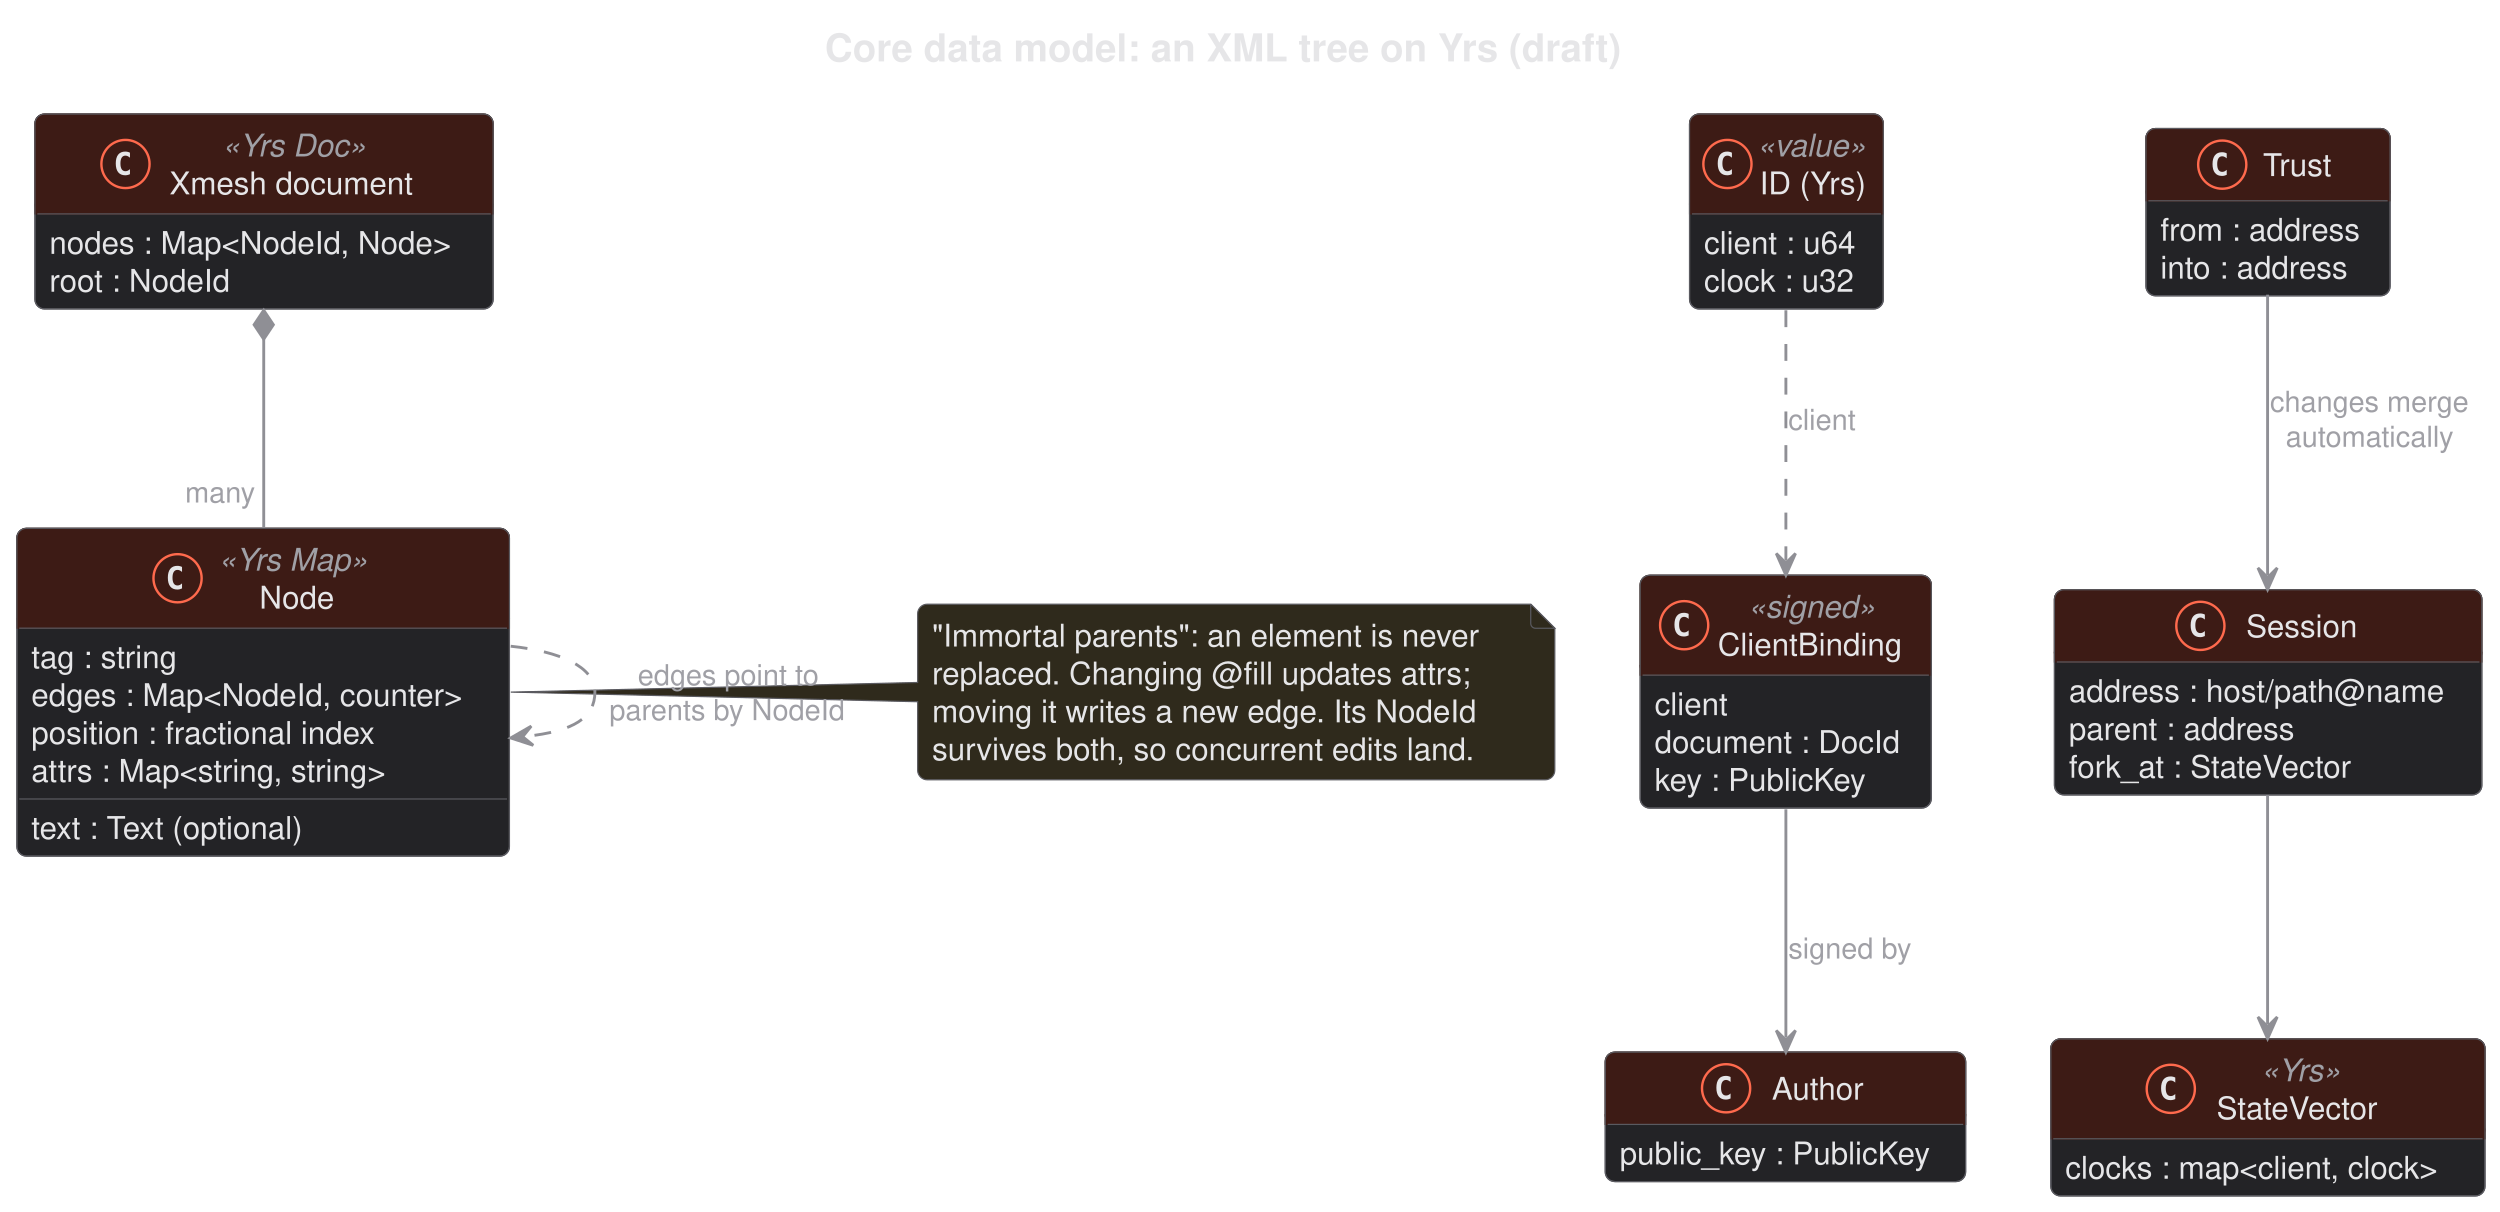
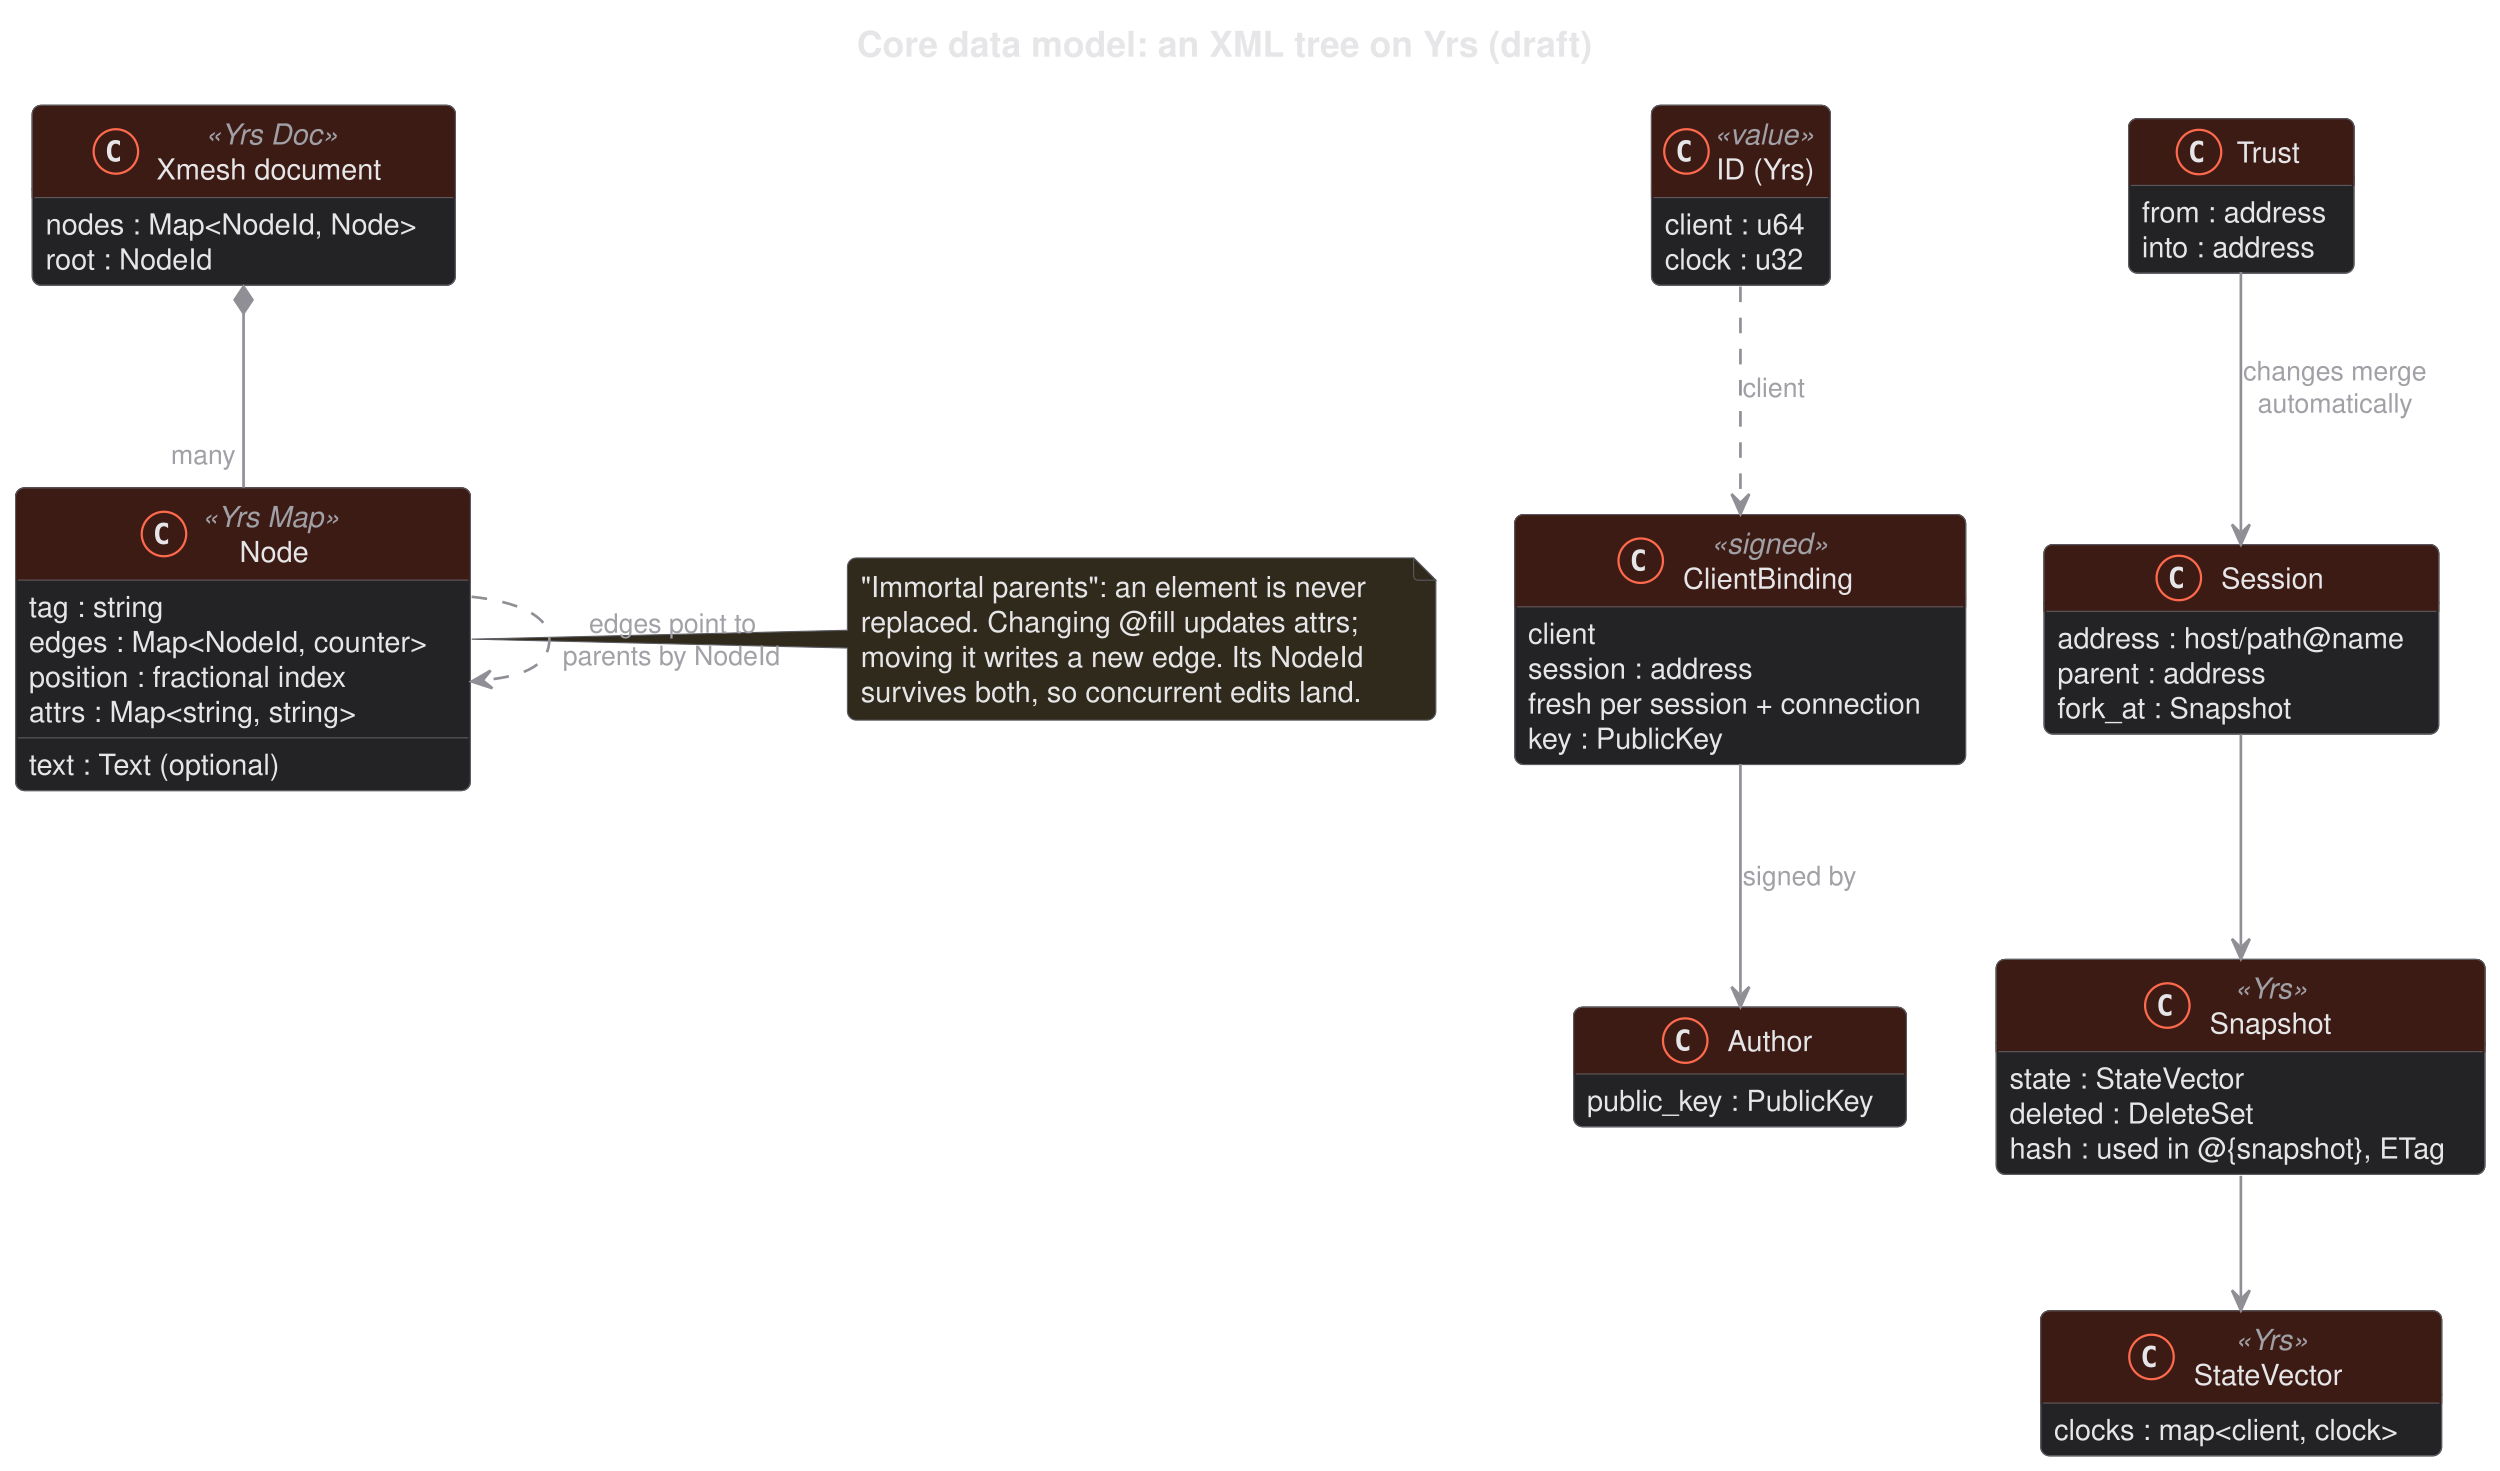
- <svg xmlns="http://www.w3.org/2000/svg" contentStyleType="text/css" data-diagram-type="CLASS" height="503px" preserveAspectRatio="none" style="width:1038px;height:503px;" version="1.1" viewBox="0 0 1038 503" width="1038px" zoomAndPan="magnify">
+ <svg xmlns="http://www.w3.org/2000/svg" contentStyleType="text/css" data-diagram-type="CLASS" height="661px" preserveAspectRatio="none" style="width:1124px;height:661px;" version="1.1" viewBox="0 0 1124 661" width="1124px" zoomAndPan="magnify">
  <defs />
  <g>
    <g class="title" data-source-line="2">
-       <text fill="#E6E6E8" font-family="Helvetica" font-size="16" font-weight="bold" lengthAdjust="spacing" textLength="339.82" x="342.475" y="25.5">Core data model: an XML tree on Yrs (draft)</text>
+       <text fill="#E6E6E8" font-family="Helvetica" font-size="16" font-weight="bold" lengthAdjust="spacing" textLength="339.82" x="385.21" y="25.5">Core data model: an XML tree on Yrs (draft)</text>
    </g>
    <g class="entity" data-entity="Doc" data-source-line="6" data-uid="ent0002" id="entity_Doc">
      <rect fill="#232326" height="80.918" rx="4" ry="4" style="stroke:#5A5A60;stroke-width:0.5;" width="190.249" x="14.5" y="47.359" />
      <rect fill="#3D1B15" height="41.459" rx="4" ry="4" style="stroke:#3D1B15;stroke-width:0.5;" width="190.249" x="14.5" y="47.359" />
      <rect fill="#3D1B15" height="4" style="stroke:#3D1B15;stroke-width:0.5;" width="190.249" x="14.5" y="84.818" />
      <rect fill="none" height="80.918" rx="4" ry="4" style="stroke:#5A5A60;stroke-width:0.5;" width="190.249" x="14.5" y="47.359" />
      <ellipse cx="52.098" cy="68.089" fill="#3D1B15" rx="10" ry="10" style="stroke:#FF6A4D;stroke-width:1;" />
      <path d="M53.957,72.323 Q53.52,72.542 53.02,72.651 Q52.535,72.776 52.004,72.776 Q50.082,72.776 49.067,71.511 Q48.067,70.245 48.067,67.855 Q48.067,65.464 49.067,64.198 Q50.082,62.933 52.004,62.933 Q52.535,62.933 53.035,63.058 Q53.535,63.167 53.957,63.401 L53.957,65.48 Q53.473,65.042 53.02,64.839 Q52.567,64.62 52.082,64.62 Q51.067,64.62 50.535,65.448 Q50.004,66.261 50.004,67.855 Q50.004,69.464 50.535,70.276 Q51.067,71.089 52.082,71.089 Q52.567,71.089 53.02,70.886 Q53.473,70.683 53.957,70.23 L53.957,72.323 Z " fill="#E6E6E8" />
      <text fill="#A0A0A6" font-family="Helvetica" font-size="13" font-style="italic" lengthAdjust="spacing" textLength="63.997" x="92.248" y="64.953">«Yrs Doc»</text>
      <text fill="#E6E6E8" font-family="Helvetica" font-size="13" lengthAdjust="spacing" textLength="107.809" x="70.342" y="80.683">Xmesh document</text>
      <line style="stroke:#5A5A60;stroke-width:0.5;" x1="15.5" x2="203.749" y1="88.818" y2="88.818" />
      <text fill="#E6E6E8" font-family="Helvetica" font-size="13" lengthAdjust="spacing" textLength="178.249" x="20.5" y="105.412">nodes : Map&lt;NodeId, Node&gt;</text>
      <text fill="#E6E6E8" font-family="Helvetica" font-size="13" lengthAdjust="spacing" textLength="80.374" x="20.5" y="121.142">root : NodeId</text>
    </g>
    <g class="entity" data-entity="Node" data-source-line="11" data-uid="ent0003" id="entity_Node">
      <rect fill="#232326" height="136.106" rx="4" ry="4" style="stroke:#5A5A60;stroke-width:0.5;" width="204.512" x="7" y="219.359" />
      <rect fill="#3D1B15" height="41.459" rx="4" ry="4" style="stroke:#3D1B15;stroke-width:0.5;" width="204.512" x="7" y="219.359" />
      <rect fill="#3D1B15" height="4" style="stroke:#3D1B15;stroke-width:0.5;" width="204.512" x="7" y="256.818" />
      <rect fill="none" height="136.106" rx="4" ry="4" style="stroke:#5A5A60;stroke-width:0.5;" width="204.512" x="7" y="219.359" />
      <ellipse cx="73.718" cy="240.089" fill="#3D1B15" rx="10" ry="10" style="stroke:#FF6A4D;stroke-width:1;" />
      <path d="M75.577,244.323 Q75.14,244.542 74.64,244.651 Q74.156,244.776 73.624,244.776 Q71.702,244.776 70.687,243.511 Q69.687,242.245 69.687,239.855 Q69.687,237.464 70.687,236.198 Q71.702,234.933 73.624,234.933 Q74.156,234.933 74.656,235.058 Q75.156,235.167 75.577,235.401 L75.577,237.48 Q75.093,237.042 74.64,236.839 Q74.187,236.62 73.702,236.62 Q72.687,236.62 72.156,237.448 Q71.624,238.261 71.624,239.855 Q71.624,241.464 72.156,242.276 Q72.687,243.089 73.702,243.089 Q74.187,243.089 74.64,242.886 Q75.093,242.683 75.577,242.23 L75.577,244.323 Z " fill="#E6E6E8" />
      <text fill="#A0A0A6" font-family="Helvetica" font-size="13" font-style="italic" lengthAdjust="spacing" textLength="67.076" x="90.718" y="236.953">«Yrs Map»</text>
      <text fill="#E6E6E8" font-family="Helvetica" font-size="13" lengthAdjust="spacing" textLength="33.128" x="107.692" y="252.683">Node</text>
      <line style="stroke:#5A5A60;stroke-width:0.5;" x1="8" x2="210.512" y1="260.818" y2="260.818" />
      <text fill="#E6E6E8" font-family="Helvetica" font-size="13" lengthAdjust="spacing" textLength="65.394" x="13" y="277.412">tag : string</text>
      <text fill="#E6E6E8" font-family="Helvetica" font-size="13" lengthAdjust="spacing" textLength="192.512" x="13" y="293.142">edges : Map&lt;NodeId, counter&gt;</text>
      <text fill="#E6E6E8" font-family="Helvetica" font-size="13" lengthAdjust="spacing" textLength="154.578" x="13" y="308.871">position : fractional index</text>
      <text fill="#E6E6E8" font-family="Helvetica" font-size="13" lengthAdjust="spacing" textLength="159.847" x="13" y="324.601">attrs : Map&lt;string, string&gt;</text>
      <line style="stroke:#5A5A60;stroke-width:0.5;" x1="8" x2="210.512" y1="331.736" y2="331.736" />
      <text fill="#E6E6E8" font-family="Helvetica" font-size="13" lengthAdjust="spacing" textLength="123.779" x="13" y="348.33">text : Text (optional)</text>
    </g>
    <g class="entity" data-entity="ID" data-source-line="19" data-uid="ent0004" id="entity_ID">
-       <rect fill="#232326" height="80.918" rx="4" ry="4" style="stroke:#5A5A60;stroke-width:0.5;" width="80.44" x="701.5" y="47.359" />
-       <rect fill="#3D1B15" height="41.459" rx="4" ry="4" style="stroke:#3D1B15;stroke-width:0.5;" width="80.44" x="701.5" y="47.359" />
-       <rect fill="#3D1B15" height="4" style="stroke:#3D1B15;stroke-width:0.5;" width="80.44" x="701.5" y="84.818" />
-       <rect fill="none" height="80.918" rx="4" ry="4" style="stroke:#5A5A60;stroke-width:0.5;" width="80.44" x="701.5" y="47.359" />
-       <ellipse cx="717.232" cy="68.089" fill="#3D1B15" rx="10" ry="10" style="stroke:#FF6A4D;stroke-width:1;" />
-       <path d="M719.091,72.323 Q718.654,72.542 718.154,72.651 Q717.669,72.776 717.138,72.776 Q715.216,72.776 714.201,71.511 Q713.201,70.245 713.201,67.855 Q713.201,65.464 714.201,64.198 Q715.216,62.933 717.138,62.933 Q717.669,62.933 718.169,63.058 Q718.669,63.167 719.091,63.401 L719.091,65.48 Q718.607,65.042 718.154,64.839 Q717.701,64.62 717.216,64.62 Q716.201,64.62 715.669,65.448 Q715.138,66.261 715.138,67.855 Q715.138,69.464 715.669,70.276 Q716.201,71.089 717.216,71.089 Q717.701,71.089 718.154,70.886 Q718.607,70.683 719.091,70.23 L719.091,72.323 Z " fill="#E6E6E8" />
-       <text fill="#A0A0A6" font-family="Helvetica" font-size="13" font-style="italic" lengthAdjust="spacing" textLength="48.763" x="729.531" y="64.953">«value»</text>
-       <text fill="#E6E6E8" font-family="Helvetica" font-size="13" lengthAdjust="spacing" textLength="46.592" x="730.617" y="80.683">ID (Yrs)</text>
-       <line style="stroke:#5A5A60;stroke-width:0.5;" x1="702.5" x2="780.94" y1="88.818" y2="88.818" />
-       <text fill="#E6E6E8" font-family="Helvetica" font-size="13" lengthAdjust="spacing" textLength="68.44" x="707.5" y="105.412">client : u64</text>
-       <text fill="#E6E6E8" font-family="Helvetica" font-size="13" lengthAdjust="spacing" textLength="67.634" x="707.5" y="121.142">clock : u32</text>
+       <rect fill="#232326" height="80.918" rx="4" ry="4" style="stroke:#5A5A60;stroke-width:0.5;" width="80.44" x="742.5" y="47.359" />
+       <rect fill="#3D1B15" height="41.459" rx="4" ry="4" style="stroke:#3D1B15;stroke-width:0.5;" width="80.44" x="742.5" y="47.359" />
+       <rect fill="#3D1B15" height="4" style="stroke:#3D1B15;stroke-width:0.5;" width="80.44" x="742.5" y="84.818" />
+       <rect fill="none" height="80.918" rx="4" ry="4" style="stroke:#5A5A60;stroke-width:0.5;" width="80.44" x="742.5" y="47.359" />
+       <ellipse cx="758.232" cy="68.089" fill="#3D1B15" rx="10" ry="10" style="stroke:#FF6A4D;stroke-width:1;" />
+       <path d="M760.091,72.323 Q759.654,72.542 759.154,72.651 Q758.669,72.776 758.138,72.776 Q756.216,72.776 755.201,71.511 Q754.201,70.245 754.201,67.855 Q754.201,65.464 755.201,64.198 Q756.216,62.933 758.138,62.933 Q758.669,62.933 759.169,63.058 Q759.669,63.167 760.091,63.401 L760.091,65.48 Q759.607,65.042 759.154,64.839 Q758.701,64.62 758.216,64.62 Q757.201,64.62 756.669,65.448 Q756.138,66.261 756.138,67.855 Q756.138,69.464 756.669,70.276 Q757.201,71.089 758.216,71.089 Q758.701,71.089 759.154,70.886 Q759.607,70.683 760.091,70.23 L760.091,72.323 Z " fill="#E6E6E8" />
+       <text fill="#A0A0A6" font-family="Helvetica" font-size="13" font-style="italic" lengthAdjust="spacing" textLength="48.763" x="770.531" y="64.953">«value»</text>
+       <text fill="#E6E6E8" font-family="Helvetica" font-size="13" lengthAdjust="spacing" textLength="46.592" x="771.617" y="80.683">ID (Yrs)</text>
+       <line style="stroke:#5A5A60;stroke-width:0.5;" x1="743.5" x2="821.94" y1="88.818" y2="88.818" />
+       <text fill="#E6E6E8" font-family="Helvetica" font-size="13" lengthAdjust="spacing" textLength="68.44" x="748.5" y="105.412">client : u64</text>
+       <text fill="#E6E6E8" font-family="Helvetica" font-size="13" lengthAdjust="spacing" textLength="67.634" x="748.5" y="121.142">clock : u32</text>
    </g>
    <g class="entity" data-entity="StateVector" data-source-line="24" data-uid="ent0005" id="entity_StateVector">
-       <rect fill="#232326" height="65.189" rx="4" ry="4" style="stroke:#5A5A60;stroke-width:0.5;" width="180.27" x="851.5" y="431.359" />
-       <rect fill="#3D1B15" height="41.459" rx="4" ry="4" style="stroke:#3D1B15;stroke-width:0.5;" width="180.27" x="851.5" y="431.359" />
-       <rect fill="#3D1B15" height="4" style="stroke:#3D1B15;stroke-width:0.5;" width="180.27" x="851.5" y="468.818" />
-       <rect fill="none" height="65.189" rx="4" ry="4" style="stroke:#5A5A60;stroke-width:0.5;" width="180.27" x="851.5" y="431.359" />
-       <ellipse cx="901.314" cy="452.089" fill="#3D1B15" rx="10" ry="10" style="stroke:#FF6A4D;stroke-width:1;" />
-       <path d="M903.173,456.323 Q902.736,456.542 902.236,456.651 Q901.751,456.776 901.22,456.776 Q899.298,456.776 898.283,455.511 Q897.283,454.245 897.283,451.854 Q897.283,449.464 898.283,448.198 Q899.298,446.933 901.22,446.933 Q901.751,446.933 902.251,447.058 Q902.751,447.167 903.173,447.401 L903.173,449.479 Q902.689,449.042 902.236,448.839 Q901.783,448.62 901.298,448.62 Q900.283,448.62 899.751,449.448 Q899.22,450.261 899.22,451.854 Q899.22,453.464 899.751,454.276 Q900.283,455.089 901.298,455.089 Q901.783,455.089 902.236,454.886 Q902.689,454.683 903.173,454.229 L903.173,456.323 Z " fill="#E6E6E8" />
-       <text fill="#A0A0A6" font-family="Helvetica" font-size="13" font-style="italic" lengthAdjust="spacing" textLength="35.731" x="938.769" y="448.953">«Yrs»</text>
-       <text fill="#E6E6E8" font-family="Helvetica" font-size="13" lengthAdjust="spacing" textLength="72.643" x="920.314" y="464.683">StateVector</text>
-       <line style="stroke:#5A5A60;stroke-width:0.5;" x1="852.5" x2="1030.77" y1="472.818" y2="472.818" />
-       <text fill="#E6E6E8" font-family="Helvetica" font-size="13" lengthAdjust="spacing" textLength="168.27" x="857.5" y="489.412">clocks : map&lt;client, clock&gt;</text>
+       <rect fill="#232326" height="65.189" rx="4" ry="4" style="stroke:#5A5A60;stroke-width:0.5;" width="180.27" x="917.5" y="589.359" />
+       <rect fill="#3D1B15" height="41.459" rx="4" ry="4" style="stroke:#3D1B15;stroke-width:0.5;" width="180.27" x="917.5" y="589.359" />
+       <rect fill="#3D1B15" height="4" style="stroke:#3D1B15;stroke-width:0.5;" width="180.27" x="917.5" y="626.818" />
+       <rect fill="none" height="65.189" rx="4" ry="4" style="stroke:#5A5A60;stroke-width:0.5;" width="180.27" x="917.5" y="589.359" />
+       <ellipse cx="967.314" cy="610.089" fill="#3D1B15" rx="10" ry="10" style="stroke:#FF6A4D;stroke-width:1;" />
+       <path d="M969.173,614.323 Q968.736,614.542 968.236,614.651 Q967.751,614.776 967.22,614.776 Q965.298,614.776 964.283,613.511 Q963.283,612.245 963.283,609.855 Q963.283,607.464 964.283,606.198 Q965.298,604.933 967.22,604.933 Q967.751,604.933 968.251,605.058 Q968.751,605.167 969.173,605.401 L969.173,607.48 Q968.689,607.042 968.236,606.839 Q967.783,606.62 967.298,606.62 Q966.283,606.62 965.751,607.448 Q965.22,608.261 965.22,609.855 Q965.22,611.464 965.751,612.276 Q966.283,613.089 967.298,613.089 Q967.783,613.089 968.236,612.886 Q968.689,612.683 969.173,612.23 L969.173,614.323 Z " fill="#E6E6E8" />
+       <text fill="#A0A0A6" font-family="Helvetica" font-size="13" font-style="italic" lengthAdjust="spacing" textLength="35.731" x="1004.769" y="606.953">«Yrs»</text>
+       <text fill="#E6E6E8" font-family="Helvetica" font-size="13" lengthAdjust="spacing" textLength="72.643" x="986.314" y="622.683">StateVector</text>
+       <line style="stroke:#5A5A60;stroke-width:0.5;" x1="918.5" x2="1096.77" y1="630.818" y2="630.818" />
+       <text fill="#E6E6E8" font-family="Helvetica" font-size="13" lengthAdjust="spacing" textLength="168.27" x="923.5" y="647.412">clocks : map&lt;client, clock&gt;</text>
    </g>
-     <g class="entity" data-entity="Session" data-source-line="28" data-uid="ent0006" id="entity_Session">
-       <rect fill="#232326" height="85.189" rx="4" ry="4" style="stroke:#5A5A60;stroke-width:0.5;" width="177.458" x="853" y="244.859" />
-       <rect fill="#3D1B15" height="30" rx="4" ry="4" style="stroke:#3D1B15;stroke-width:0.5;" width="177.458" x="853" y="244.859" />
-       <rect fill="#3D1B15" height="4" style="stroke:#3D1B15;stroke-width:0.5;" width="177.458" x="853" y="270.859" />
-       <rect fill="none" height="85.189" rx="4" ry="4" style="stroke:#5A5A60;stroke-width:0.5;" width="177.458" x="853" y="244.859" />
-       <ellipse cx="913.595" cy="259.859" fill="#3D1B15" rx="10" ry="10" style="stroke:#FF6A4D;stroke-width:1;" />
-       <path d="M915.455,264.094 Q915.017,264.312 914.517,264.422 Q914.033,264.547 913.501,264.547 Q911.58,264.547 910.564,263.281 Q909.564,262.016 909.564,259.625 Q909.564,257.234 910.564,255.969 Q911.58,254.703 913.501,254.703 Q914.033,254.703 914.533,254.828 Q915.033,254.938 915.455,255.172 L915.455,257.25 Q914.97,256.812 914.517,256.609 Q914.064,256.391 913.58,256.391 Q912.564,256.391 912.033,257.219 Q911.501,258.031 911.501,259.625 Q911.501,261.234 912.033,262.047 Q912.564,262.859 913.58,262.859 Q914.064,262.859 914.517,262.656 Q914.97,262.453 915.455,262 L915.455,264.094 Z " fill="#E6E6E8" />
-       <text fill="#E6E6E8" font-family="Helvetica" font-size="13" lengthAdjust="spacing" textLength="48.268" x="932.595" y="264.588">Session</text>
-       <line style="stroke:#5A5A60;stroke-width:0.5;" x1="854" x2="1029.458" y1="274.859" y2="274.859" />
-       <text fill="#E6E6E8" font-family="Helvetica" font-size="13" lengthAdjust="spacing" textLength="165.458" x="859" y="291.453">address : host/path@name</text>
-       <text fill="#E6E6E8" font-family="Helvetica" font-size="13" lengthAdjust="spacing" textLength="100.141" x="859" y="307.183">parent : address</text>
-       <text fill="#E6E6E8" font-family="Helvetica" font-size="13" lengthAdjust="spacing" textLength="125.817" x="859" y="322.912">fork_at : StateVector</text>
+     <g class="entity" data-entity="Snapshot" data-source-line="28" data-uid="ent0006" id="entity_Snapshot">
+       <rect fill="#232326" height="96.647" rx="4" ry="4" style="stroke:#5A5A60;stroke-width:0.5;" width="219.74" x="897.5" y="431.359" />
+       <rect fill="#3D1B15" height="41.459" rx="4" ry="4" style="stroke:#3D1B15;stroke-width:0.5;" width="219.74" x="897.5" y="431.359" />
+       <rect fill="#3D1B15" height="4" style="stroke:#3D1B15;stroke-width:0.5;" width="219.74" x="897.5" y="468.818" />
+       <rect fill="none" height="96.647" rx="4" ry="4" style="stroke:#5A5A60;stroke-width:0.5;" width="219.74" x="897.5" y="431.359" />
+       <ellipse cx="974.431" cy="452.089" fill="#3D1B15" rx="10" ry="10" style="stroke:#FF6A4D;stroke-width:1;" />
+       <path d="M976.29,456.323 Q975.853,456.542 975.353,456.651 Q974.868,456.776 974.337,456.776 Q972.415,456.776 971.4,455.511 Q970.4,454.245 970.4,451.854 Q970.4,449.464 971.4,448.198 Q972.415,446.933 974.337,446.933 Q974.868,446.933 975.368,447.058 Q975.868,447.167 976.29,447.401 L976.29,449.479 Q975.806,449.042 975.353,448.839 Q974.9,448.62 974.415,448.62 Q973.4,448.62 972.868,449.448 Q972.337,450.261 972.337,451.854 Q972.337,453.464 972.868,454.276 Q973.4,455.089 974.415,455.089 Q974.9,455.089 975.353,454.886 Q975.806,454.683 976.29,454.229 L976.29,456.323 Z " fill="#E6E6E8" />
+       <text fill="#A0A0A6" font-family="Helvetica" font-size="13" font-style="italic" lengthAdjust="spacing" textLength="35.731" x="1004.504" y="448.953">«Yrs»</text>
+       <text fill="#E6E6E8" font-family="Helvetica" font-size="13" lengthAdjust="spacing" textLength="57.878" x="993.431" y="464.683">Snapshot</text>
+       <line style="stroke:#5A5A60;stroke-width:0.5;" x1="898.5" x2="1116.24" y1="472.818" y2="472.818" />
+       <text fill="#E6E6E8" font-family="Helvetica" font-size="13" lengthAdjust="spacing" textLength="113.947" x="903.5" y="489.412">state : StateVector</text>
+       <text fill="#E6E6E8" font-family="Helvetica" font-size="13" lengthAdjust="spacing" textLength="116.81" x="903.5" y="505.142">deleted : DeleteSet</text>
+       <text fill="#E6E6E8" font-family="Helvetica" font-size="13" lengthAdjust="spacing" textLength="207.74" x="903.5" y="520.871">hash : used in @{snapshot}, ETag</text>
    </g>
-     <g class="entity" data-entity="Trust" data-source-line="34" data-uid="ent0007" id="entity_Trust">
-       <rect fill="#232326" height="69.459" rx="4" ry="4" style="stroke:#5A5A60;stroke-width:0.5;" width="101.362" x="891" y="53.359" />
-       <rect fill="#3D1B15" height="30" rx="4" ry="4" style="stroke:#3D1B15;stroke-width:0.5;" width="101.362" x="891" y="53.359" />
-       <rect fill="#3D1B15" height="4" style="stroke:#3D1B15;stroke-width:0.5;" width="101.362" x="891" y="79.359" />
-       <rect fill="none" height="69.459" rx="4" ry="4" style="stroke:#5A5A60;stroke-width:0.5;" width="101.362" x="891" y="53.359" />
-       <ellipse cx="922.674" cy="68.359" fill="#3D1B15" rx="10" ry="10" style="stroke:#FF6A4D;stroke-width:1;" />
-       <path d="M924.533,72.594 Q924.096,72.812 923.596,72.922 Q923.111,73.047 922.58,73.047 Q920.658,73.047 919.643,71.781 Q918.643,70.516 918.643,68.125 Q918.643,65.734 919.643,64.469 Q920.658,63.203 922.58,63.203 Q923.111,63.203 923.611,63.328 Q924.111,63.438 924.533,63.672 L924.533,65.75 Q924.049,65.312 923.596,65.109 Q923.143,64.891 922.658,64.891 Q921.643,64.891 921.111,65.719 Q920.58,66.531 920.58,68.125 Q920.58,69.734 921.111,70.547 Q921.643,71.359 922.658,71.359 Q923.143,71.359 923.596,71.156 Q924.049,70.953 924.533,70.5 L924.533,72.594 Z " fill="#E6E6E8" />
-       <text fill="#E6E6E8" font-family="Helvetica" font-size="13" lengthAdjust="spacing" textLength="32.087" x="939.601" y="73.088">Trust</text>
-       <line style="stroke:#5A5A60;stroke-width:0.5;" x1="892" x2="991.362" y1="83.359" y2="83.359" />
-       <text fill="#E6E6E8" font-family="Helvetica" font-size="13" lengthAdjust="spacing" textLength="89.362" x="897" y="99.953">from : address</text>
-       <text fill="#E6E6E8" font-family="Helvetica" font-size="13" lengthAdjust="spacing" textLength="83.351" x="897" y="115.683">into : address</text>
+     <g class="entity" data-entity="Session" data-source-line="34" data-uid="ent0007" id="entity_Session">
+       <rect fill="#232326" height="85.189" rx="4" ry="4" style="stroke:#5A5A60;stroke-width:0.5;" width="177.458" x="919" y="244.859" />
+       <rect fill="#3D1B15" height="30" rx="4" ry="4" style="stroke:#3D1B15;stroke-width:0.5;" width="177.458" x="919" y="244.859" />
+       <rect fill="#3D1B15" height="4" style="stroke:#3D1B15;stroke-width:0.5;" width="177.458" x="919" y="270.859" />
+       <rect fill="none" height="85.189" rx="4" ry="4" style="stroke:#5A5A60;stroke-width:0.5;" width="177.458" x="919" y="244.859" />
+       <ellipse cx="979.595" cy="259.859" fill="#3D1B15" rx="10" ry="10" style="stroke:#FF6A4D;stroke-width:1;" />
+       <path d="M981.455,264.094 Q981.017,264.312 980.517,264.422 Q980.033,264.547 979.501,264.547 Q977.58,264.547 976.564,263.281 Q975.564,262.016 975.564,259.625 Q975.564,257.234 976.564,255.969 Q977.58,254.703 979.501,254.703 Q980.033,254.703 980.533,254.828 Q981.033,254.938 981.455,255.172 L981.455,257.25 Q980.97,256.812 980.517,256.609 Q980.064,256.391 979.58,256.391 Q978.564,256.391 978.033,257.219 Q977.501,258.031 977.501,259.625 Q977.501,261.234 978.033,262.047 Q978.564,262.859 979.58,262.859 Q980.064,262.859 980.517,262.656 Q980.97,262.453 981.455,262 L981.455,264.094 Z " fill="#E6E6E8" />
+       <text fill="#E6E6E8" font-family="Helvetica" font-size="13" lengthAdjust="spacing" textLength="48.268" x="998.595" y="264.588">Session</text>
+       <line style="stroke:#5A5A60;stroke-width:0.5;" x1="920" x2="1095.458" y1="274.859" y2="274.859" />
+       <text fill="#E6E6E8" font-family="Helvetica" font-size="13" lengthAdjust="spacing" textLength="165.458" x="925" y="291.453">address : host/path@name</text>
+       <text fill="#E6E6E8" font-family="Helvetica" font-size="13" lengthAdjust="spacing" textLength="100.141" x="925" y="307.183">parent : address</text>
+       <text fill="#E6E6E8" font-family="Helvetica" font-size="13" lengthAdjust="spacing" textLength="111.052" x="925" y="322.912">fork_at : Snapshot</text>
    </g>
-     <g class="entity" data-entity="ClientBinding" data-source-line="39" data-uid="ent0008" id="entity_ClientBinding">
-       <rect fill="#232326" height="96.647" rx="4" ry="4" style="stroke:#5A5A60;stroke-width:0.5;" width="120.881" x="681" y="238.859" />
-       <rect fill="#3D1B15" height="41.459" rx="4" ry="4" style="stroke:#3D1B15;stroke-width:0.5;" width="120.881" x="681" y="238.859" />
-       <rect fill="#3D1B15" height="4" style="stroke:#3D1B15;stroke-width:0.5;" width="120.881" x="681" y="276.318" />
-       <rect fill="none" height="96.647" rx="4" ry="4" style="stroke:#5A5A60;stroke-width:0.5;" width="120.881" x="681" y="238.859" />
-       <ellipse cx="699.266" cy="259.589" fill="#3D1B15" rx="10" ry="10" style="stroke:#FF6A4D;stroke-width:1;" />
-       <path d="M701.125,263.823 Q700.687,264.042 700.187,264.151 Q699.703,264.276 699.172,264.276 Q697.25,264.276 696.234,263.011 Q695.234,261.745 695.234,259.354 Q695.234,256.964 696.234,255.698 Q697.25,254.433 699.172,254.433 Q699.703,254.433 700.203,254.558 Q700.703,254.667 701.125,254.901 L701.125,256.979 Q700.641,256.542 700.187,256.339 Q699.734,256.12 699.25,256.12 Q698.234,256.12 697.703,256.948 Q697.172,257.761 697.172,259.354 Q697.172,260.964 697.703,261.776 Q698.234,262.589 699.25,262.589 Q699.734,262.589 700.187,262.386 Q700.641,262.183 701.125,261.729 L701.125,263.823 Z " fill="#E6E6E8" />
-       <text fill="#A0A0A6" font-family="Helvetica" font-size="13" font-style="italic" lengthAdjust="spacing" textLength="56.272" x="725.779" y="256.453">«signed»</text>
-       <text fill="#E6E6E8" font-family="Helvetica" font-size="13" lengthAdjust="spacing" textLength="81.402" x="713.213" y="272.183">ClientBinding</text>
-       <line style="stroke:#5A5A60;stroke-width:0.5;" x1="682" x2="800.881" y1="280.318" y2="280.318" />
-       <text fill="#E6E6E8" font-family="Helvetica" font-size="13" lengthAdjust="spacing" textLength="33.236" x="687" y="296.912">client</text>
-       <text fill="#E6E6E8" font-family="Helvetica" font-size="13" lengthAdjust="spacing" textLength="108.881" x="687" y="312.642">document : DocId</text>
-       <text fill="#E6E6E8" font-family="Helvetica" font-size="13" lengthAdjust="spacing" textLength="94.371" x="687" y="328.371">key : PublicKey</text>
+     <g class="entity" data-entity="Trust" data-source-line="40" data-uid="ent0008" id="entity_Trust">
+       <rect fill="#232326" height="69.459" rx="4" ry="4" style="stroke:#5A5A60;stroke-width:0.5;" width="101.362" x="957" y="53.359" />
+       <rect fill="#3D1B15" height="30" rx="4" ry="4" style="stroke:#3D1B15;stroke-width:0.5;" width="101.362" x="957" y="53.359" />
+       <rect fill="#3D1B15" height="4" style="stroke:#3D1B15;stroke-width:0.5;" width="101.362" x="957" y="79.359" />
+       <rect fill="none" height="69.459" rx="4" ry="4" style="stroke:#5A5A60;stroke-width:0.5;" width="101.362" x="957" y="53.359" />
+       <ellipse cx="988.674" cy="68.359" fill="#3D1B15" rx="10" ry="10" style="stroke:#FF6A4D;stroke-width:1;" />
+       <path d="M990.533,72.594 Q990.096,72.812 989.596,72.922 Q989.111,73.047 988.58,73.047 Q986.658,73.047 985.643,71.781 Q984.643,70.516 984.643,68.125 Q984.643,65.734 985.643,64.469 Q986.658,63.203 988.58,63.203 Q989.111,63.203 989.611,63.328 Q990.111,63.438 990.533,63.672 L990.533,65.75 Q990.049,65.312 989.596,65.109 Q989.143,64.891 988.658,64.891 Q987.643,64.891 987.111,65.719 Q986.58,66.531 986.58,68.125 Q986.58,69.734 987.111,70.547 Q987.643,71.359 988.658,71.359 Q989.143,71.359 989.596,71.156 Q990.049,70.953 990.533,70.5 L990.533,72.594 Z " fill="#E6E6E8" />
+       <text fill="#E6E6E8" font-family="Helvetica" font-size="13" lengthAdjust="spacing" textLength="32.087" x="1005.601" y="73.088">Trust</text>
+       <line style="stroke:#5A5A60;stroke-width:0.5;" x1="958" x2="1057.362" y1="83.359" y2="83.359" />
+       <text fill="#E6E6E8" font-family="Helvetica" font-size="13" lengthAdjust="spacing" textLength="89.362" x="963" y="99.953">from : address</text>
+       <text fill="#E6E6E8" font-family="Helvetica" font-size="13" lengthAdjust="spacing" textLength="83.351" x="963" y="115.683">into : address</text>
    </g>
-     <g class="entity" data-entity="Author" data-source-line="45" data-uid="ent0009" id="entity_Author">
-       <rect fill="#232326" height="53.73" rx="4" ry="4" style="stroke:#5A5A60;stroke-width:0.5;" width="149.63" x="666.5" y="436.859" />
-       <rect fill="#3D1B15" height="30" rx="4" ry="4" style="stroke:#3D1B15;stroke-width:0.5;" width="149.63" x="666.5" y="436.859" />
-       <rect fill="#3D1B15" height="4" style="stroke:#3D1B15;stroke-width:0.5;" width="149.63" x="666.5" y="462.859" />
-       <rect fill="none" height="53.73" rx="4" ry="4" style="stroke:#5A5A60;stroke-width:0.5;" width="149.63" x="666.5" y="436.859" />
-       <ellipse cx="716.672" cy="451.859" fill="#3D1B15" rx="10" ry="10" style="stroke:#FF6A4D;stroke-width:1;" />
-       <path d="M718.532,456.094 Q718.094,456.312 717.594,456.422 Q717.11,456.547 716.579,456.547 Q714.657,456.547 713.641,455.281 Q712.641,454.016 712.641,451.625 Q712.641,449.234 713.641,447.969 Q714.657,446.703 716.579,446.703 Q717.11,446.703 717.61,446.828 Q718.11,446.938 718.532,447.172 L718.532,449.25 Q718.047,448.812 717.594,448.609 Q717.141,448.391 716.657,448.391 Q715.641,448.391 715.11,449.219 Q714.579,450.031 714.579,451.625 Q714.579,453.234 715.11,454.047 Q715.641,454.859 716.657,454.859 Q717.141,454.859 717.594,454.656 Q718.047,454.453 718.532,454 L718.532,456.094 Z " fill="#E6E6E8" />
-       <text fill="#E6E6E8" font-family="Helvetica" font-size="13" lengthAdjust="spacing" textLength="41.285" x="735.672" y="456.588">Author</text>
-       <line style="stroke:#5A5A60;stroke-width:0.5;" x1="667.5" x2="815.13" y1="466.859" y2="466.859" />
-       <text fill="#E6E6E8" font-family="Helvetica" font-size="13" lengthAdjust="spacing" textLength="137.63" x="672.5" y="483.453">public_key : PublicKey</text>
+     <g class="entity" data-entity="ClientBinding" data-source-line="45" data-uid="ent0009" id="entity_ClientBinding">
+       <rect fill="#232326" height="112.377" rx="4" ry="4" style="stroke:#5A5A60;stroke-width:0.5;" width="202.747" x="681" y="231.359" />
+       <rect fill="#3D1B15" height="41.459" rx="4" ry="4" style="stroke:#3D1B15;stroke-width:0.5;" width="202.747" x="681" y="231.359" />
+       <rect fill="#3D1B15" height="4" style="stroke:#3D1B15;stroke-width:0.5;" width="202.747" x="681" y="268.818" />
+       <rect fill="none" height="112.377" rx="4" ry="4" style="stroke:#5A5A60;stroke-width:0.5;" width="202.747" x="681" y="231.359" />
+       <ellipse cx="737.672" cy="252.089" fill="#3D1B15" rx="10" ry="10" style="stroke:#FF6A4D;stroke-width:1;" />
+       <path d="M739.532,256.323 Q739.094,256.542 738.594,256.651 Q738.11,256.776 737.579,256.776 Q735.657,256.776 734.641,255.511 Q733.641,254.245 733.641,251.855 Q733.641,249.464 734.641,248.198 Q735.657,246.933 737.579,246.933 Q738.11,246.933 738.61,247.058 Q739.11,247.167 739.532,247.401 L739.532,249.48 Q739.047,249.042 738.594,248.839 Q738.141,248.62 737.657,248.62 Q736.641,248.62 736.11,249.448 Q735.579,250.261 735.579,251.855 Q735.579,253.464 736.11,254.276 Q736.641,255.089 737.657,255.089 Q738.141,255.089 738.594,254.886 Q739.047,254.683 739.532,254.23 L739.532,256.323 Z " fill="#E6E6E8" />
+       <text fill="#A0A0A6" font-family="Helvetica" font-size="13" font-style="italic" lengthAdjust="spacing" textLength="56.272" x="769.237" y="248.953">«signed»</text>
+       <text fill="#E6E6E8" font-family="Helvetica" font-size="13" lengthAdjust="spacing" textLength="81.402" x="756.672" y="264.683">ClientBinding</text>
+       <line style="stroke:#5A5A60;stroke-width:0.5;" x1="682" x2="882.747" y1="272.818" y2="272.818" />
+       <text fill="#E6E6E8" font-family="Helvetica" font-size="13" lengthAdjust="spacing" textLength="33.236" x="687" y="289.412">client</text>
+       <text fill="#E6E6E8" font-family="Helvetica" font-size="13" lengthAdjust="spacing" textLength="107.263" x="687" y="305.142">session : address</text>
+       <text fill="#E6E6E8" font-family="Helvetica" font-size="13" lengthAdjust="spacing" textLength="190.747" x="687" y="320.871">fresh per session + connection</text>
+       <text fill="#E6E6E8" font-family="Helvetica" font-size="13" lengthAdjust="spacing" textLength="94.371" x="687" y="336.601">key : PublicKey</text>
    </g>
-     <g class="entity" data-entity="GMN16" data-source-line="57" data-uid="ent0017" id="entity_GMN16">
+     <g class="entity" data-entity="Author" data-source-line="52" data-uid="ent0010" id="entity_Author">
+       <rect fill="#232326" height="53.73" rx="4" ry="4" style="stroke:#5A5A60;stroke-width:0.5;" width="149.63" x="707.5" y="452.859" />
+       <rect fill="#3D1B15" height="30" rx="4" ry="4" style="stroke:#3D1B15;stroke-width:0.5;" width="149.63" x="707.5" y="452.859" />
+       <rect fill="#3D1B15" height="4" style="stroke:#3D1B15;stroke-width:0.5;" width="149.63" x="707.5" y="478.859" />
+       <rect fill="none" height="53.73" rx="4" ry="4" style="stroke:#5A5A60;stroke-width:0.5;" width="149.63" x="707.5" y="452.859" />
+       <ellipse cx="757.672" cy="467.859" fill="#3D1B15" rx="10" ry="10" style="stroke:#FF6A4D;stroke-width:1;" />
+       <path d="M759.532,472.094 Q759.094,472.312 758.594,472.422 Q758.11,472.547 757.579,472.547 Q755.657,472.547 754.641,471.281 Q753.641,470.016 753.641,467.625 Q753.641,465.234 754.641,463.969 Q755.657,462.703 757.579,462.703 Q758.11,462.703 758.61,462.828 Q759.11,462.938 759.532,463.172 L759.532,465.25 Q759.047,464.812 758.594,464.609 Q758.141,464.391 757.657,464.391 Q756.641,464.391 756.11,465.219 Q755.579,466.031 755.579,467.625 Q755.579,469.234 756.11,470.047 Q756.641,470.859 757.657,470.859 Q758.141,470.859 758.594,470.656 Q759.047,470.453 759.532,470 L759.532,472.094 Z " fill="#E6E6E8" />
+       <text fill="#E6E6E8" font-family="Helvetica" font-size="13" lengthAdjust="spacing" textLength="41.285" x="776.672" y="472.588">Author</text>
+       <line style="stroke:#5A5A60;stroke-width:0.5;" x1="708.5" x2="856.13" y1="482.859" y2="482.859" />
+       <text fill="#E6E6E8" font-family="Helvetica" font-size="13" lengthAdjust="spacing" textLength="137.63" x="713.5" y="499.453">public_key : PublicKey</text>
+     </g>
+     <g class="entity" data-entity="GMN18" data-source-line="65" data-uid="ent0019" id="entity_GMN18">
      <path d="M381,254.859 L381,283.359 L212.08,287.359 L381,291.359 L381,319.777 A4,4 0 0 0 385,323.777 L641.56,323.777 A4,4 0 0 0 645.56,319.777 L645.56,260.859 L635.56,250.859 L385,250.859 A4,4 0 0 0 381,254.859" fill="#2F2A1C" style="stroke:#5A5A60;stroke-width:0.5;" />
      <path d="M635.56,250.859 L635.56,258.859 A2,2 0 0 0 637.56,260.859 L645.56,260.859 L635.56,250.859" fill="#2F2A1C" style="stroke:#5A5A60;stroke-width:0.5;" />
      <text fill="#E6E6E8" font-family="Helvetica" font-size="13" lengthAdjust="spacing" textLength="243.56" x="387" y="268.453">"Immortal parents": an element is never</text>
      <text fill="#E6E6E8" font-family="Helvetica" font-size="13" lengthAdjust="spacing" textLength="239.053" x="387" y="284.183">replaced. Changing @fill updates attrs;</text>
      <text fill="#E6E6E8" font-family="Helvetica" font-size="13" lengthAdjust="spacing" textLength="242.88" x="387" y="299.912">moving it writes a new edge. Its NodeId</text>
      <text fill="#E6E6E8" font-family="Helvetica" font-size="13" lengthAdjust="spacing" textLength="242.976" x="387" y="315.642">survives both, so concurrent edits land.</text>
    </g>
-     <g class="link" data-entity-1="Doc" data-entity-2="Node" data-source-line="49" data-uid="lnk10" id="link_Doc_Node">
-       <path codeLine="49" d="M109.5,140.829 C109.5,166.749 109.5,189.169 109.5,219.229" fill="none" id="Doc-backto-Node" style="stroke:#8F8F95;stroke-width:1.2;" />
+     <g class="link" data-entity-1="Doc" data-entity-2="Node" data-source-line="56" data-uid="lnk11" id="link_Doc_Node">
+       <path codeLine="56" d="M109.5,140.829 C109.5,166.749 109.5,189.169 109.5,219.229" fill="none" id="Doc-backto-Node" style="stroke:#8F8F95;stroke-width:1.2;" />
      <polygon fill="#8F8F95" points="109.5,128.829,105.5,134.829,109.5,140.829,113.5,134.829,109.5,128.829" style="stroke:#8F8F95;stroke-width:1.2;" />
      <text fill="#A0A0A6" font-family="Helvetica" font-size="12" lengthAdjust="spacing" textLength="31.084" x="76.836" y="208.66">many</text>
    </g>
-     <g class="link" data-entity-1="Node" data-entity-2="Node" data-source-line="50" data-uid="lnk11" id="link_Node_Node">
-       <path codeLine="50" d="M212.04,268.309 C232.45,270.449 247,276.799 247,287.359 C247,297.919 238.417,303.644 218.007,305.784" fill="none" id="Node-to-Node" style="stroke:#8F8F95;stroke-width:1.2;stroke-dasharray:7,7;" />
+     <g class="link" data-entity-1="Node" data-entity-2="Node" data-source-line="57" data-uid="lnk12" id="link_Node_Node">
+       <path codeLine="57" d="M212.04,268.309 C232.45,270.449 247,276.799 247,287.359 C247,297.919 238.417,303.644 218.007,305.784" fill="none" id="Node-to-Node" style="stroke:#8F8F95;stroke-width:1.2;stroke-dasharray:7,7;" />
      <polygon fill="#8F8F95" points="212.04,306.409,221.408,309.449,217.013,305.888,220.574,301.493,212.04,306.409" style="stroke:#8F8F95;stroke-width:1.2;" />
      <text fill="#A0A0A6" font-family="Helvetica" font-size="12" lengthAdjust="spacing" textLength="81.369" x="264.786" y="284.484">edges point to</text>
      <text fill="#A0A0A6" font-family="Helvetica" font-size="12" lengthAdjust="spacing" textLength="104.941" x="253" y="299.004">parents by NodeId</text>
    </g>
-     <g class="link" data-entity-1="Session" data-entity-2="StateVector" data-source-line="51" data-uid="lnk12" id="link_Session_StateVector">
-       <path codeLine="51" d="M941.5,330.159 C941.5,361.209 941.5,396.929 941.5,425.239" fill="none" id="Session-to-StateVector" style="stroke:#8F8F95;stroke-width:1.2;" />
-       <polygon fill="#8F8F95" points="941.5,431.239,945.5,422.239,941.5,426.239,937.5,422.239,941.5,431.239" style="stroke:#8F8F95;stroke-width:1.2;" />
+     <g class="link" data-entity-1="Session" data-entity-2="Snapshot" data-source-line="58" data-uid="lnk13" id="link_Session_Snapshot">
+       <path codeLine="58" d="M1007.5,330.169 C1007.5,359.959 1007.5,394.059 1007.5,425.109" fill="none" id="Session-to-Snapshot" style="stroke:#8F8F95;stroke-width:1.2;" />
+       <polygon fill="#8F8F95" points="1007.5,431.109,1011.5,422.109,1007.5,426.109,1003.5,422.109,1007.5,431.109" style="stroke:#8F8F95;stroke-width:1.2;" />
    </g>
-     <g class="link" data-entity-1="Trust" data-entity-2="Session" data-source-line="52" data-uid="lnk13" id="link_Trust_Session">
-       <path codeLine="52" d="M941.5,122.359 C941.5,156.149 941.5,202.379 941.5,238.789" fill="none" id="Trust-to-Session" style="stroke:#8F8F95;stroke-width:1.2;" />
-       <polygon fill="#8F8F95" points="941.5,244.789,945.5,235.789,941.5,239.789,937.5,235.789,941.5,244.789" style="stroke:#8F8F95;stroke-width:1.2;" />
-       <text fill="#A0A0A6" font-family="Helvetica" font-size="12" lengthAdjust="spacing" textLength="88.225" x="942.5" y="170.984">changes merge</text>
-       <text fill="#A0A0A6" font-family="Helvetica" font-size="12" lengthAdjust="spacing" textLength="75.188" x="949.019" y="185.504">automatically</text>
+     <g class="link" data-entity-1="Snapshot" data-entity-2="StateVector" data-source-line="59" data-uid="lnk14" id="link_Snapshot_StateVector">
+       <path codeLine="59" d="M1007.5,528.649 C1007.5,548.609 1007.5,565.259 1007.5,583.119" fill="none" id="Snapshot-to-StateVector" style="stroke:#8F8F95;stroke-width:1.2;" />
+       <polygon fill="#8F8F95" points="1007.5,589.119,1011.5,580.119,1007.5,584.119,1003.5,580.119,1007.5,589.119" style="stroke:#8F8F95;stroke-width:1.2;" />
    </g>
-     <g class="link" data-entity-1="ID" data-entity-2="ClientBinding" data-source-line="53" data-uid="lnk14" id="link_ID_ClientBinding">
-       <path codeLine="53" d="M741.5,128.829 C741.5,160.609 741.5,199.169 741.5,232.789" fill="none" id="ID-to-ClientBinding" style="stroke:#8F8F95;stroke-width:1.2;stroke-dasharray:7,7;" />
-       <polygon fill="#8F8F95" points="741.5,238.789,745.5,229.789,741.5,233.789,737.5,229.789,741.5,238.789" style="stroke:#8F8F95;stroke-width:1.2;" />
-       <text fill="#A0A0A6" font-family="Helvetica" font-size="12" lengthAdjust="spacing" textLength="30.68" x="742.5" y="178.484">client</text>
+     <g class="link" data-entity-1="Trust" data-entity-2="Session" data-source-line="60" data-uid="lnk15" id="link_Trust_Session">
+       <path codeLine="60" d="M1007.5,122.359 C1007.5,156.149 1007.5,202.379 1007.5,238.789" fill="none" id="Trust-to-Session" style="stroke:#8F8F95;stroke-width:1.2;" />
+       <polygon fill="#8F8F95" points="1007.5,244.789,1011.5,235.789,1007.5,239.789,1003.5,235.789,1007.5,244.789" style="stroke:#8F8F95;stroke-width:1.2;" />
+       <text fill="#A0A0A6" font-family="Helvetica" font-size="12" lengthAdjust="spacing" textLength="88.225" x="1008.5" y="170.984">changes merge</text>
+       <text fill="#A0A0A6" font-family="Helvetica" font-size="12" lengthAdjust="spacing" textLength="75.188" x="1015.019" y="185.504">automatically</text>
    </g>
-     <g class="link" data-entity-1="ClientBinding" data-entity-2="Author" data-source-line="54" data-uid="lnk15" id="link_ClientBinding_Author">
-       <path codeLine="54" d="M741.5,336.039 C741.5,368.539 741.5,404.319 741.5,430.849" fill="none" id="ClientBinding-to-Author" style="stroke:#8F8F95;stroke-width:1.2;" />
-       <polygon fill="#8F8F95" points="741.5,436.849,745.5,427.849,741.5,431.849,737.5,427.849,741.5,436.849" style="stroke:#8F8F95;stroke-width:1.2;" />
-       <text fill="#A0A0A6" font-family="Helvetica" font-size="12" lengthAdjust="spacing" textLength="55.5" x="742.5" y="397.984">signed by</text>
+     <g class="link" data-entity-1="ID" data-entity-2="ClientBinding" data-source-line="61" data-uid="lnk16" id="link_ID_ClientBinding">
+       <path codeLine="61" d="M782.5,128.829 C782.5,158.249 782.5,192.609 782.5,225.109" fill="none" id="ID-to-ClientBinding" style="stroke:#8F8F95;stroke-width:1.2;stroke-dasharray:7,7;" />
+       <polygon fill="#8F8F95" points="782.5,231.109,786.5,222.109,782.5,226.109,778.5,222.109,782.5,231.109" style="stroke:#8F8F95;stroke-width:1.2;" />
+       <text fill="#A0A0A6" font-family="Helvetica" font-size="12" lengthAdjust="spacing" textLength="30.68" x="783.5" y="178.484">client</text>
+     </g>
+     <g class="link" data-entity-1="ClientBinding" data-entity-2="Author" data-source-line="62" data-uid="lnk17" id="link_ClientBinding_Author">
+       <path codeLine="62" d="M782.5,343.459 C782.5,379.389 782.5,418.659 782.5,446.679" fill="none" id="ClientBinding-to-Author" style="stroke:#8F8F95;stroke-width:1.2;" />
+       <polygon fill="#8F8F95" points="782.5,452.679,786.5,443.679,782.5,447.679,778.5,443.679,782.5,452.679" style="stroke:#8F8F95;stroke-width:1.2;" />
+       <text fill="#A0A0A6" font-family="Helvetica" font-size="12" lengthAdjust="spacing" textLength="55.5" x="783.5" y="397.984">signed by</text>
    </g>
  </g>
</svg>
